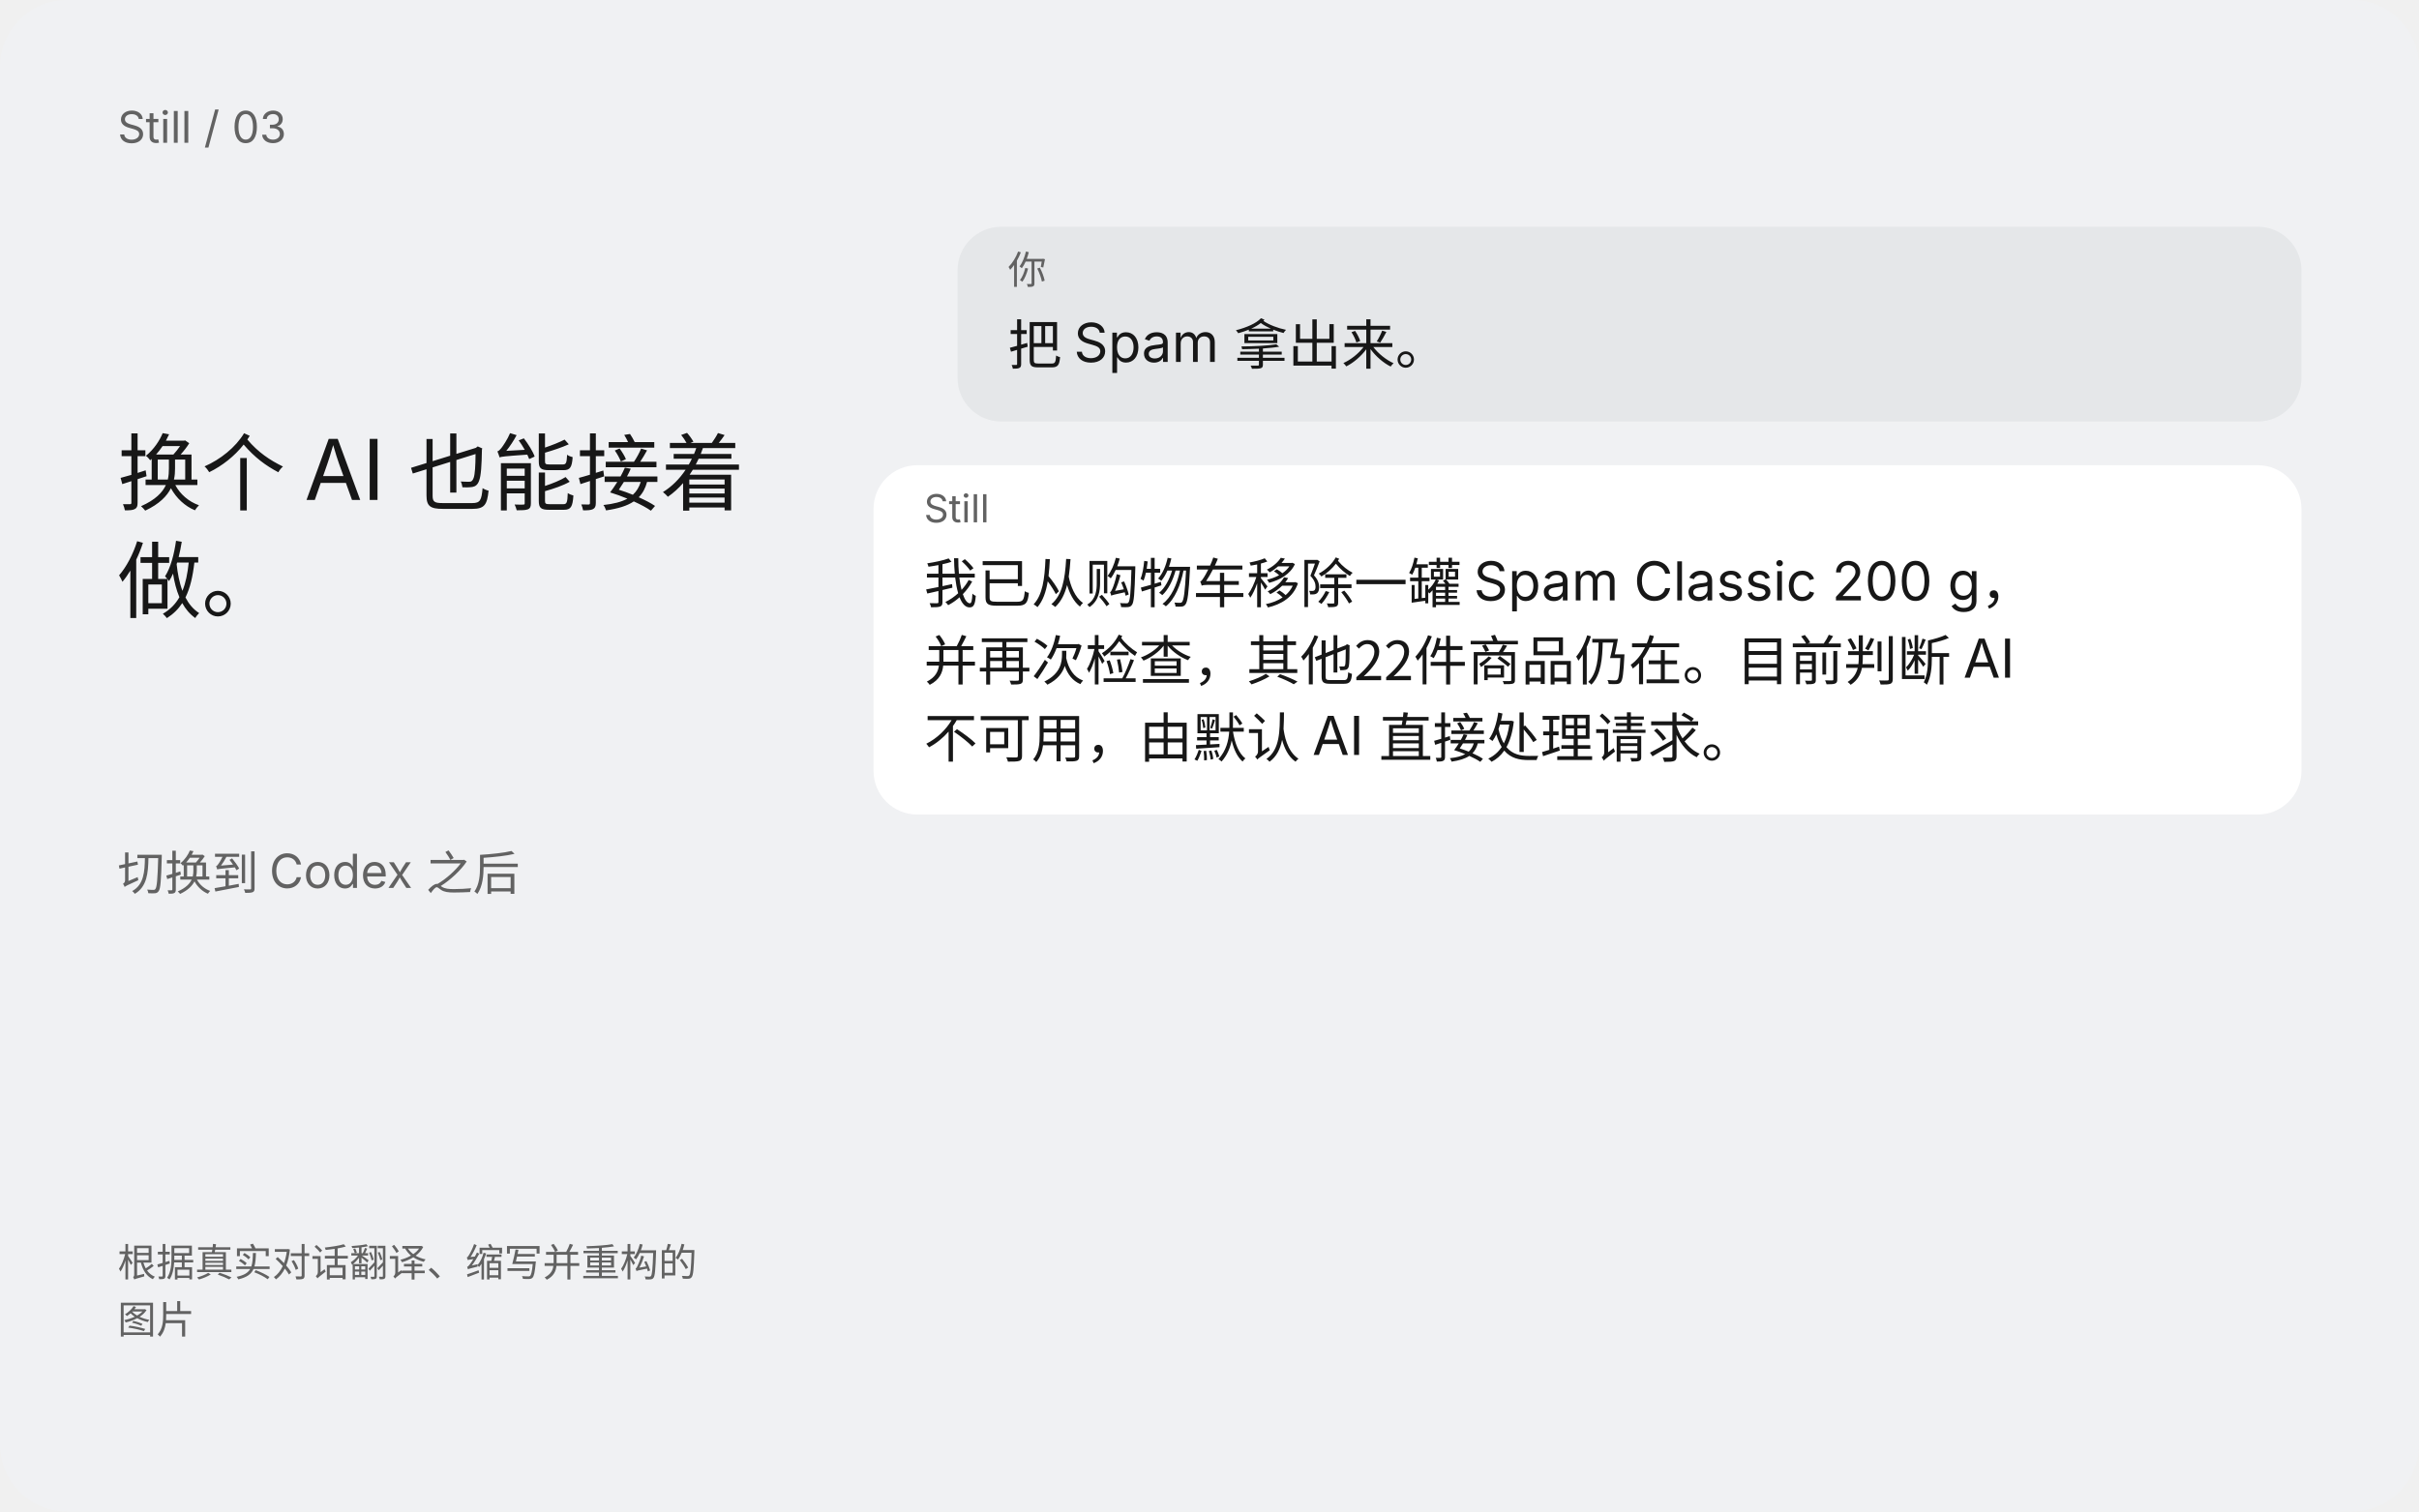
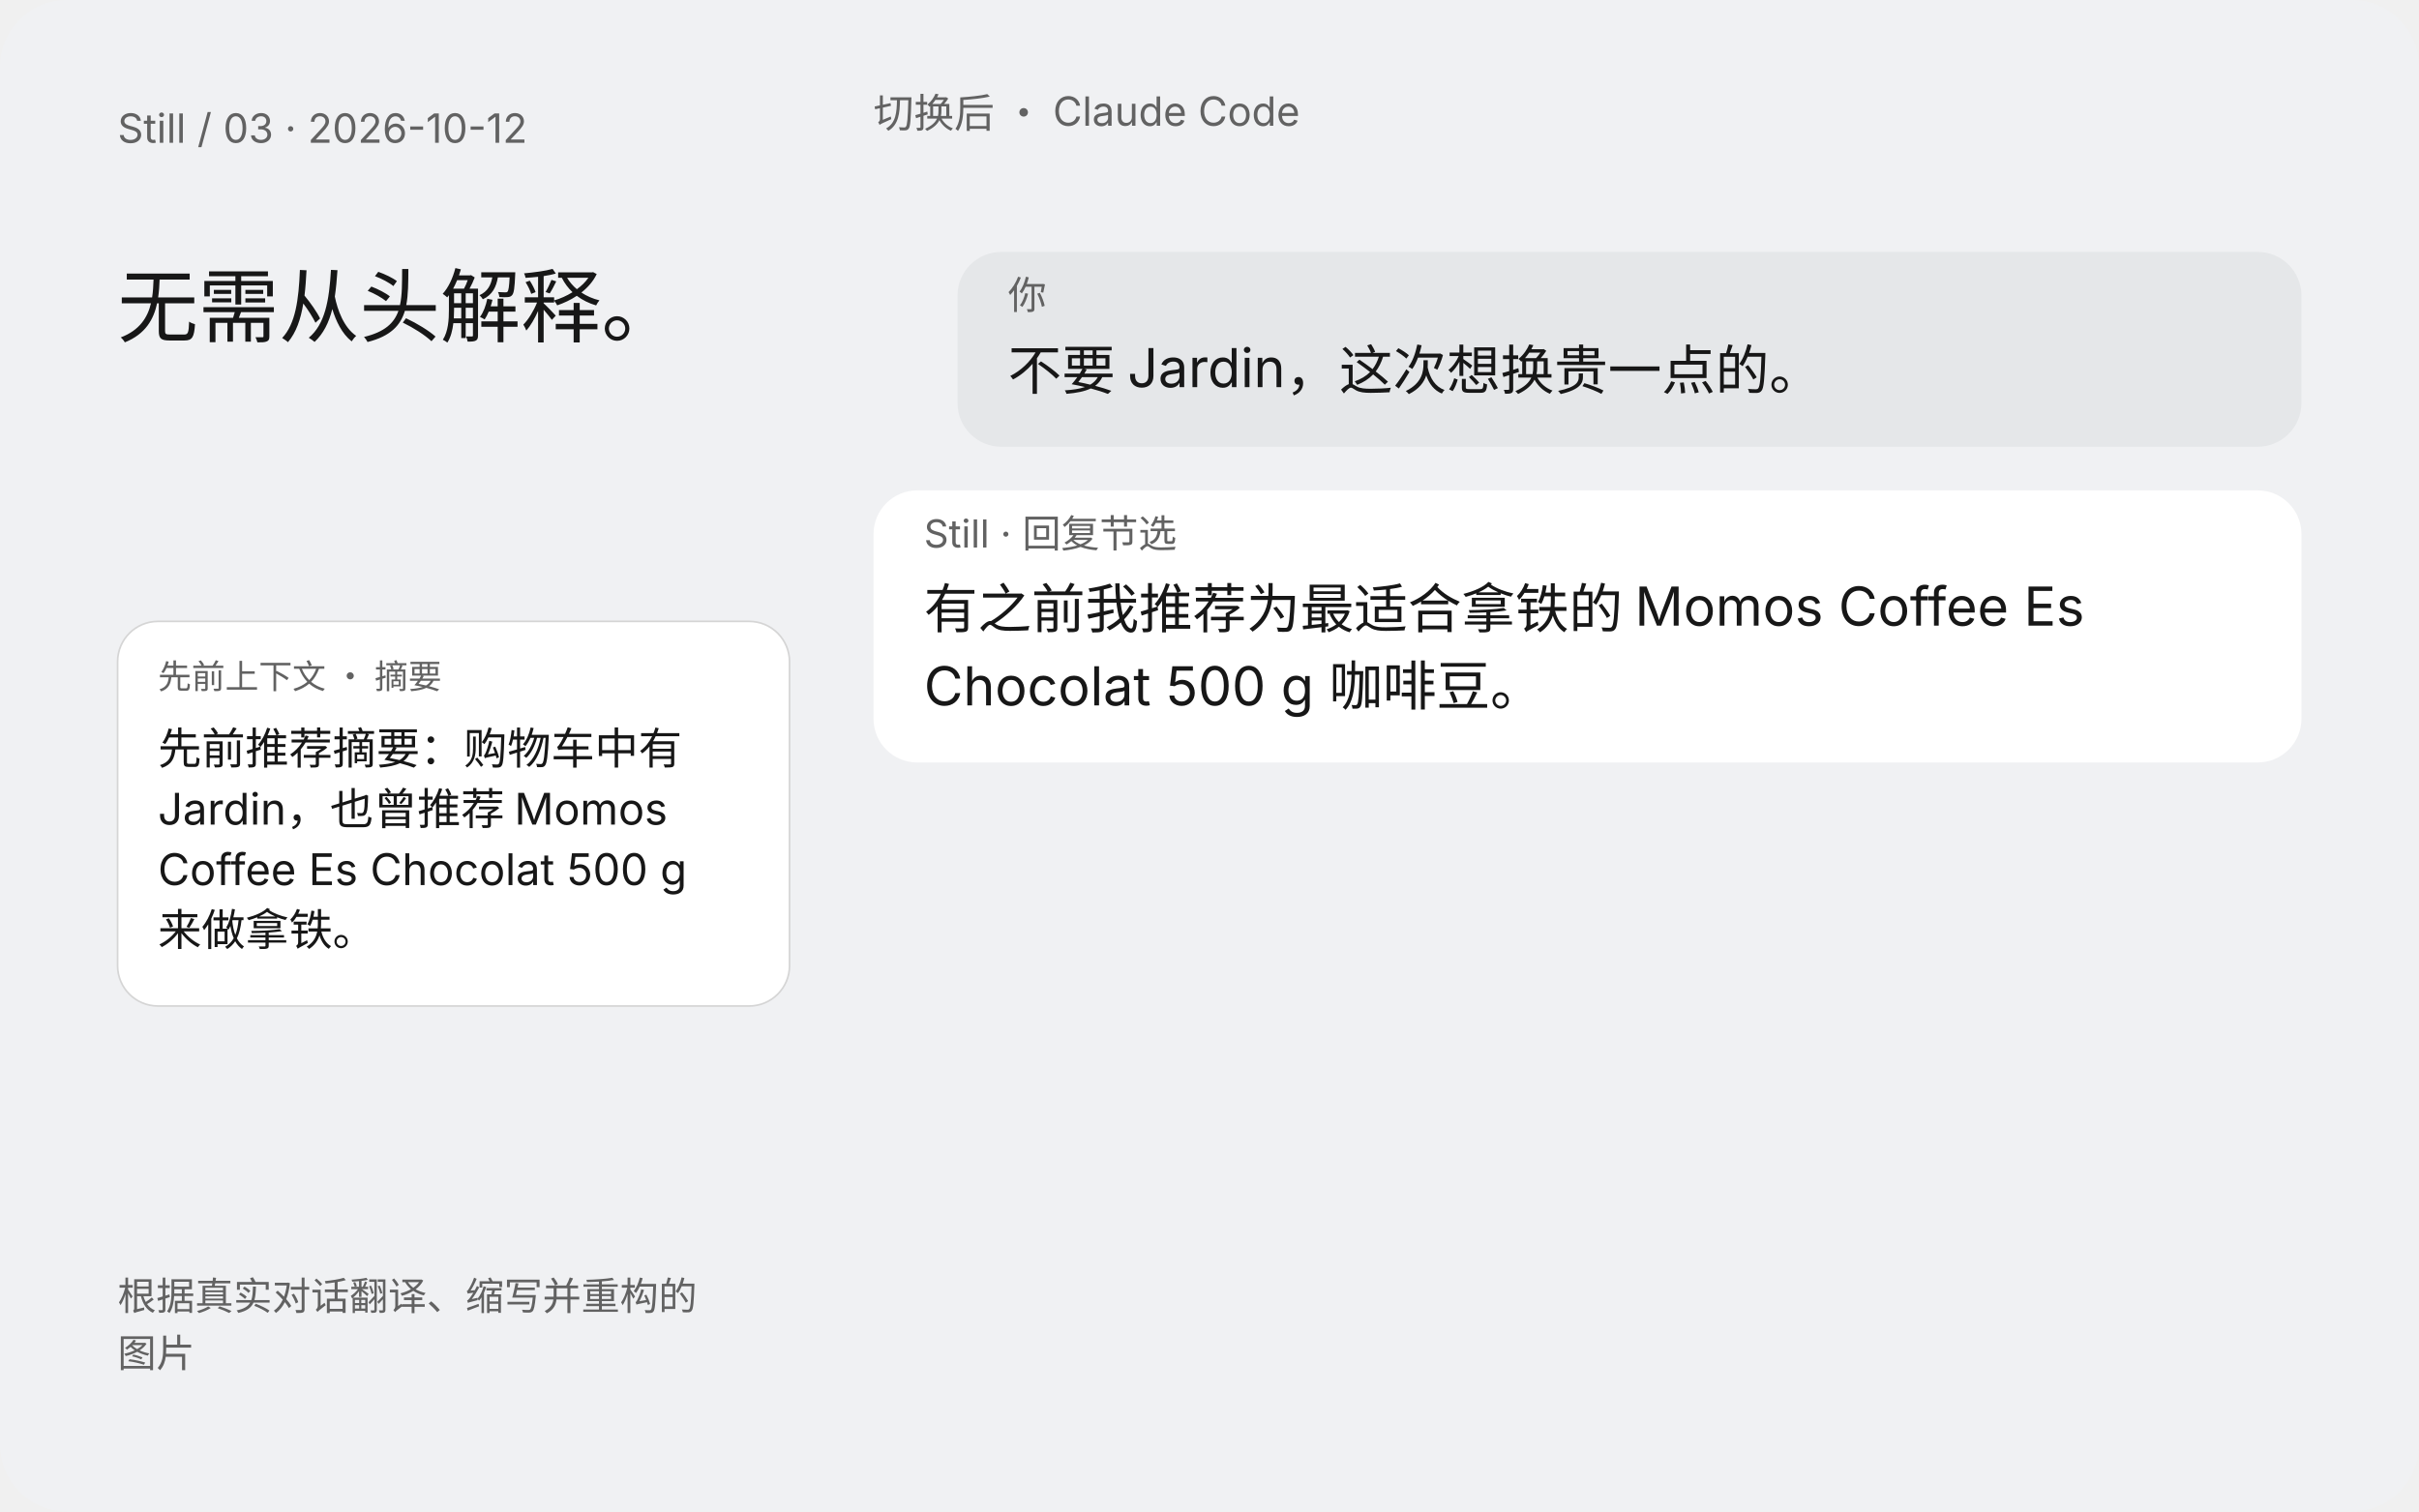
<svg xmlns="http://www.w3.org/2000/svg" width="1440" height="900" viewBox="0 0 1440 900" xml:lang="zh-CN">
  <rect width="1440" height="900" rx="40" fill="#f0f1f3" />
  <g font-family="system-ui, -apple-system, sans-serif">
-     <text x="70" y="85" font-size="26" fill="#626262">Still / 03</text>
-     <text x="70" y="300" font-size="50" fill="#171717">换个 AI 也能接着</text>
-     <text x="70" y="364" font-size="50" fill="#171717">做。</text>
-     <text x="70" y="530" font-size="28" fill="#626262">切换到 Codex 之后</text>
-     <text x="70" y="760" font-size="23" fill="#626262">根据真实对话翻译、缩写并重构的</text>
-     <text x="70" y="794" font-size="23" fill="#626262">图片</text>
-     <rect x="570" y="135" width="800" height="116" rx="26" fill="#e5e7e9" />
-     <text x="600" y="169" font-size="23" fill="#626262">你</text>
-     <text x="600" y="217" font-size="32" fill="#171717">把 Spam 拿出来。</text>
-     <rect x="520" y="277" width="850" height="208" rx="26" fill="#ffffff" />
-     <text x="550" y="311" font-size="23" fill="#626262">Still</text>
-     <text x="550" y="359" font-size="32" fill="#171717">我已从购物车移除一罐 Spam Classic 200 g，</text>
-     <text x="550" y="405" font-size="32" fill="#171717">并再次检查，其他22件商品仍在。目前判断 AI </text>
-     <text x="550" y="451" font-size="32" fill="#171717">不可用，由默认 AI 直接处理请求。</text>
+     <text x="70" y="85" font-size="24" fill="#626262">Still / 03 · 2026-10-12</text>
+     <text x="70" y="200" font-size="48" fill="#171717">无需从头解释。</text>
+     <text x="70" y="780" font-size="23" fill="#626262">根据真实对话翻译、缩写并重构的</text>
+     <text x="70" y="814" font-size="23" fill="#626262">图片</text>
+     <rect x="70" y="370" width="400" height="229" rx="24" fill="#ffffff" stroke="#d5d5d5" />
+     <text x="94" y="410" font-size="20" fill="#626262">先前上下文 · 摘要</text>
+     <text x="94" y="455" font-size="26" fill="#171717">先前推荐摘要：购物车中有 </text>
+     <text x="94" y="491" font-size="26" fill="#171717">Jardin，也曾推荐 Momos </text>
+     <text x="94" y="527" font-size="26" fill="#171717">Coffee Es Chocolat 500 g </text>
+     <text x="94" y="563" font-size="26" fill="#171717">来做拿铁。</text>
+     <text x="520" y="76" font-size="24" fill="#626262">切换后 · Claude Code</text>
+     <rect x="570" y="150" width="800" height="116" rx="26" fill="#e5e7e9" />
+     <text x="600" y="184" font-size="23" fill="#626262">你</text>
+     <text x="600" y="232" font-size="32" fill="#171717">不要 Jardin，这次想换贵一点的。</text>
+     <rect x="520" y="292" width="850" height="162" rx="26" fill="#ffffff" />
+     <text x="550" y="326" font-size="23" fill="#626262">Still · 回复节选</text>
+     <text x="550" y="374" font-size="32" fill="#171717">有之前我推荐为最适合拿铁的 Momos Coffee Es</text>
+     <text x="550" y="420" font-size="32" fill="#171717"> Chocolat 500 g 咖啡豆。</text>
  </g>
</svg>
